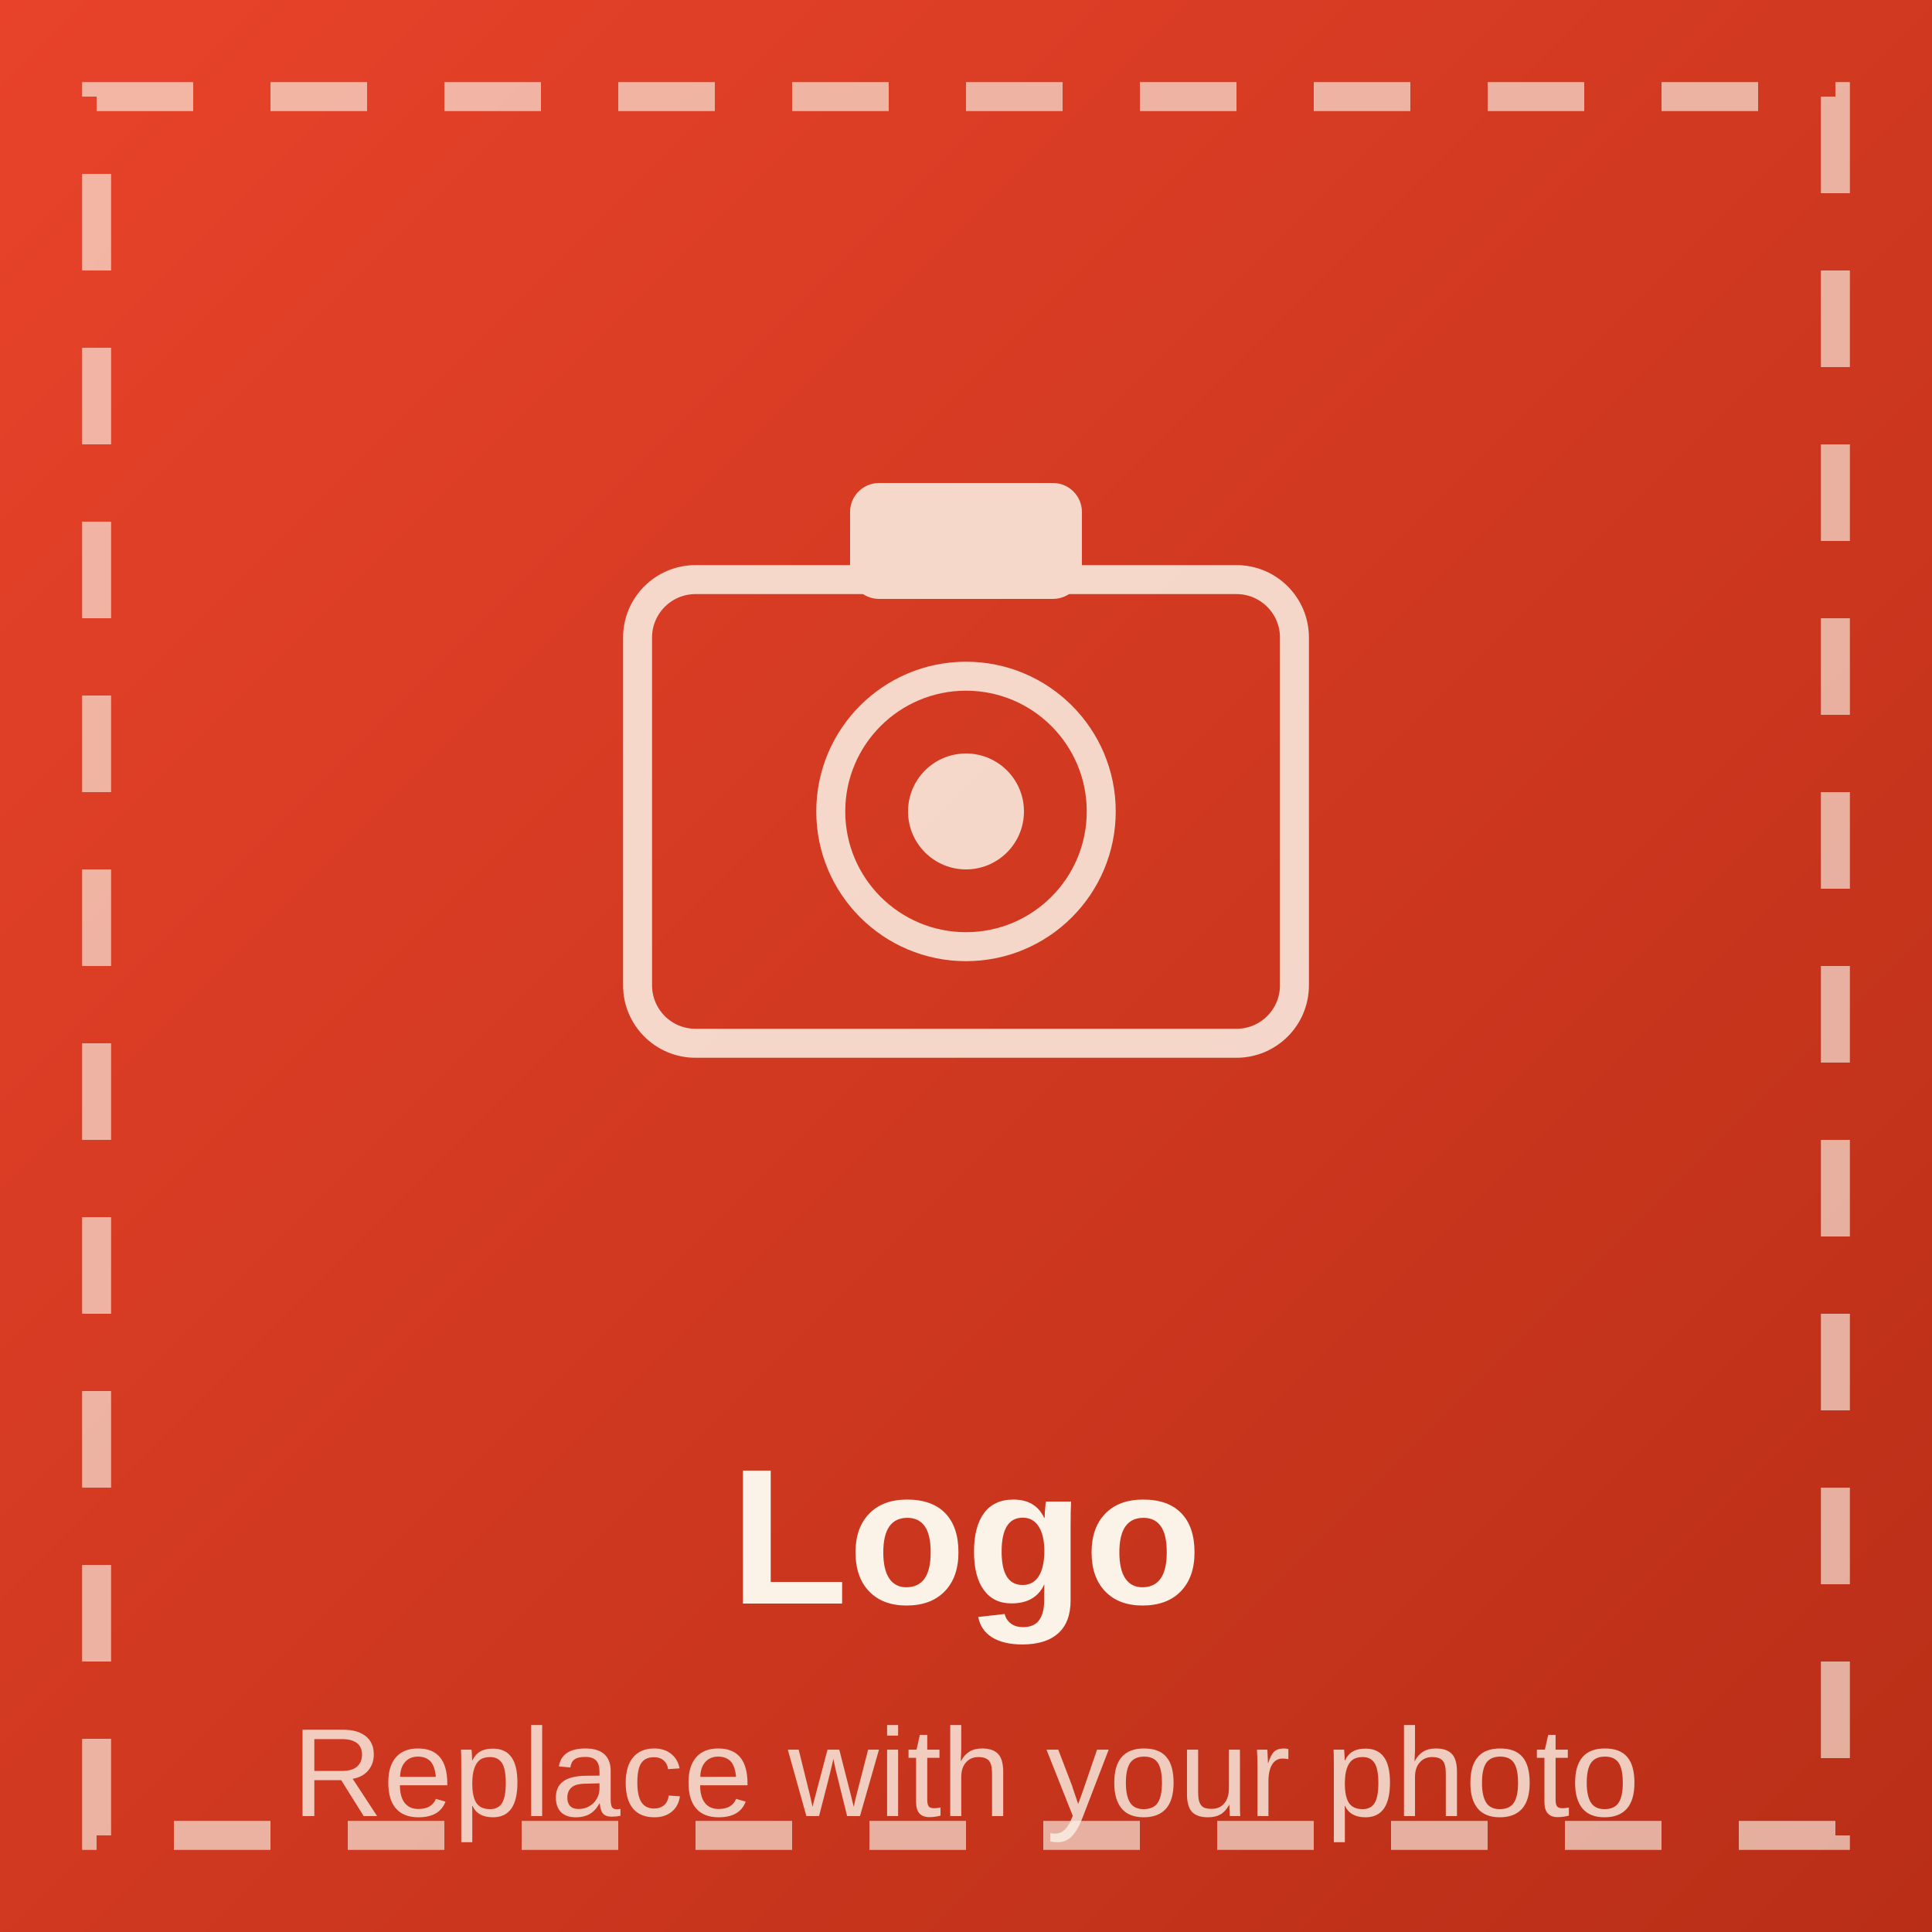
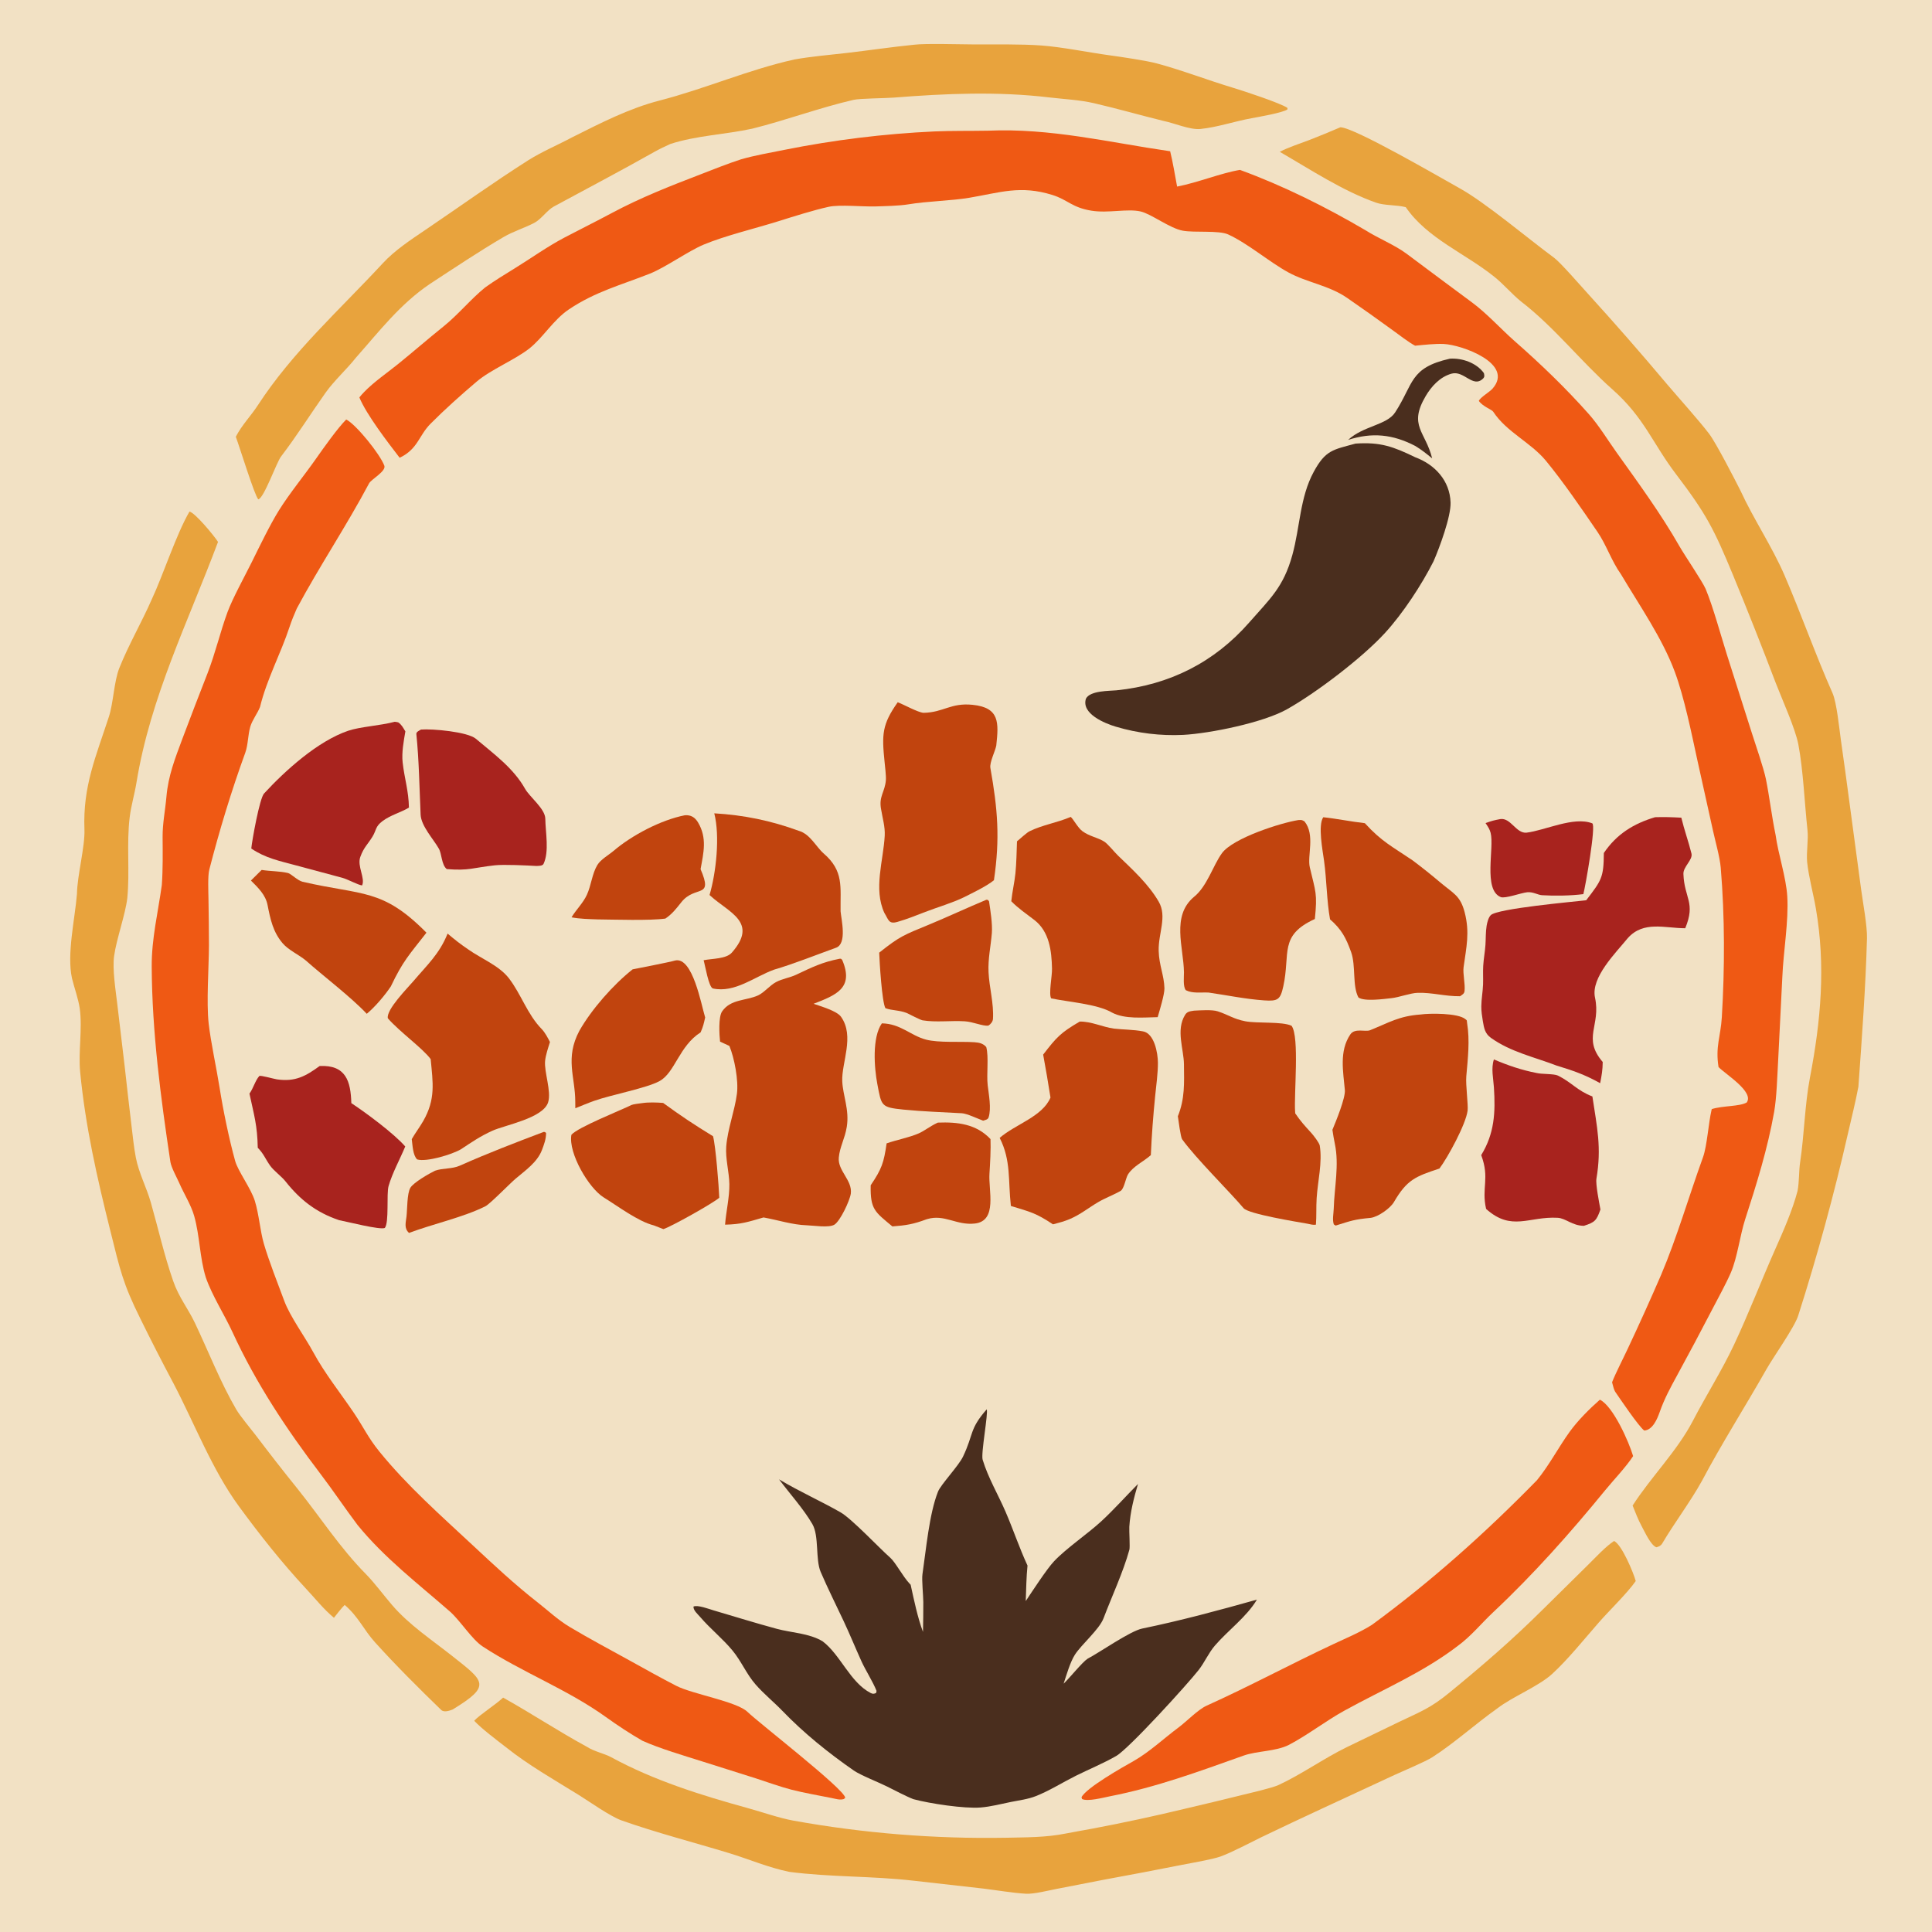
- <svg xmlns="http://www.w3.org/2000/svg" viewBox="0 0 200 200" role="img" aria-label="Placeholder image: Logo">
-   <defs>
-     <linearGradient id="g" x1="0%" y1="0%" x2="100%" y2="100%">
-       <stop offset="0%" stop-color="#E8432A" />
-       <stop offset="100%" stop-color="#B92E17" />
-     </linearGradient>
-   </defs>
-   <rect width="200" height="200" fill="url(#g)" />
-   <rect x="10" y="10" width="180" height="180" fill="none" stroke="#FBF3E7" stroke-width="3" stroke-dasharray="10 8" opacity="0.65" />
-   <g transform="translate(100.0,82.0)" opacity="0.85">
-     <rect x="-34" y="-22" width="68" height="48" rx="6" fill="none" stroke="#FBF3E7" stroke-width="3" />
-     <rect x="-12" y="-32" width="24" height="12" rx="3" fill="#FBF3E7" />
-     <circle cx="0" cy="2" r="14" fill="none" stroke="#FBF3E7" stroke-width="3" />
-     <circle cx="0" cy="2" r="6" fill="#FBF3E7" />
-   </g>
-   <text x="100.0" y="166" font-family="Arial, sans-serif" font-size="20" font-weight="700" fill="#FBF3E7" text-anchor="middle">Logo</text>
-   <text x="100.0" y="188" font-family="Arial, sans-serif" font-size="13" fill="#FBF3E7" opacity="0.8" text-anchor="middle">Replace with your photo</text>
+ <svg xmlns="http://www.w3.org/2000/svg" version="1.1" style="display: block;" viewBox="0 0 2048 2048" width="1024" height="1024" preserveAspectRatio="none">
+   <path transform="translate(0,0)" fill="rgb(242,225,196)" d="M 0 0 L 2048 0 L 2048 2048 L 0 2048 L 0 0 z" />
+   <path transform="translate(0,0)" fill="rgb(239,89,20)" d="M 1047.18 138.539 C 1114.01 135.654 1174.7 150.806 1240.41 160.343 C 1243.18 171.362 1245.62 186.333 1247.78 197.783 C 1269.8 193.534 1294.27 183.437 1314.41 180.096 C 1360.54 196.987 1405.29 219.301 1447.46 244.062 C 1460.92 252.616 1478.54 259.655 1491.19 269.084 C 1514.11 286.171 1537.22 303.518 1560.24 320.471 C 1576.23 332.238 1591 348.786 1605.89 361.865 C 1633.56 386.168 1659.87 411.486 1684.32 439.053 C 1694.99 451.141 1704.21 466.405 1713.68 479.67 C 1736.33 511.374 1761.05 545.239 1780.32 579.093 C 1785.91 588.91 1804.84 616.612 1808.12 624.461 C 1815.83 642.91 1824.28 673.937 1830.6 693.967 L 1857.07 777.172 C 1860.92 789.291 1869.64 814.422 1871.94 825.876 C 1875.81 845.164 1878.07 865.222 1882.21 885.098 C 1884.95 905.436 1893.41 930.035 1894.59 950.327 C 1896.13 977 1890.45 1008.66 1889.34 1035.71 L 1884.89 1124.68 C 1883.97 1140.69 1883.36 1163.45 1880.68 1178.61 C 1873.86 1217.27 1862.05 1255.3 1849.94 1292.56 C 1844.53 1309.22 1841.64 1333.11 1834.86 1348.84 C 1829.87 1360.41 1820.89 1376.81 1814.86 1388.34 C 1802.76 1411.69 1790.4 1434.9 1777.79 1457.98 C 1770.73 1470.92 1764.29 1482.74 1759.4 1496.68 C 1756.84 1503.97 1751.9 1515.97 1742.94 1516.42 C 1736.9 1511.86 1717.3 1482.78 1712.12 1475.23 C 1710.97 1473.55 1709.74 1468.77 1709.21 1466.59 L 1708.88 1465.2 C 1712.57 1455.69 1720.94 1439.49 1725.62 1429.42 C 1737.77 1403.61 1749.5 1377.62 1760.83 1351.44 C 1777.49 1312.3 1790.65 1267 1805.26 1226.69 C 1809.56 1214.79 1811.03 1190.7 1814.25 1176.9 L 1814.55 1175.67 C 1826.58 1171.95 1843.99 1173.05 1851.59 1168.68 C 1859.62 1157.47 1829.72 1139.17 1821.73 1131.16 C 1818.21 1109.5 1823.98 1098.63 1825.2 1078.42 C 1828.34 1026.32 1828.41 971.793 1824.05 919.742 C 1823.11 908.61 1818.27 891.646 1815.85 880.556 L 1799.19 805.43 C 1793.04 777.109 1785.42 739.556 1775.54 712.662 C 1762.32 676.714 1737.7 641.531 1718.21 608.624 C 1708.48 595.074 1702.69 577.404 1693.47 563.932 C 1676.72 539.45 1657.44 511.163 1638.69 488.379 C 1622.76 469.04 1596.96 457.953 1582.88 436.449 C 1581.29 434.03 1571.99 431.143 1567.62 424.985 C 1569.19 421.134 1578.86 415.715 1582.17 411.953 C 1605.56 385.335 1549.29 365.502 1530.5 364.629 C 1521.18 364.196 1509.4 365.572 1500.07 366.455 C 1494.09 363.433 1482.32 354.431 1476.45 350.15 C 1460.33 338.416 1444.44 327.111 1428.02 315.784 C 1408.62 302.4 1385.4 299.541 1365.6 288.688 C 1345.39 277.609 1322.81 258.082 1301.9 248.507 C 1291.98 243.963 1266.23 246.836 1253.76 244.537 C 1239.97 241.994 1220.31 226.715 1209.06 224.151 C 1195.04 220.956 1174.91 226.2 1157.09 223.355 C 1136.32 220.037 1131.88 211.746 1115.55 206.657 C 1081.62 196.083 1060.2 204.139 1027.28 209.678 C 1008.71 212.802 982.917 213.291 963.246 216.552 C 952.906 218.266 938.505 218.467 928.019 218.827 C 915.552 219.255 889.985 216.69 878.521 219.207 C 862.086 222.814 840.959 229.552 824.576 234.68 C 800.126 242.332 769.056 249.685 746.003 259.265 C 729.851 265.976 705.32 283.553 688.929 290.05 C 658.129 302.257 631.142 309.099 603.004 327.998 C 586.55 339.05 575.595 358.009 561.1 369.434 C 545.874 381.436 520.517 391.629 505.36 404.471 C 489.168 418.189 471.313 434.152 456.398 449.169 C 444.068 461.583 443.014 475.436 424.983 484.572 L 423.64 485.239 C 411.168 469.013 388.448 439.499 380.941 421.276 C 382.526 419.296 384.207 417.395 385.979 415.581 C 396.289 404.883 410.199 395.411 421.88 385.974 C 438.038 372.92 453.804 359.148 469.984 346.171 C 485.681 333.581 499.006 317.099 514.2 304.777 C 524.225 297.573 534.823 291.121 545.358 284.626 C 562.817 273.863 580.245 261.334 598.368 251.823 C 615.106 243.04 631.937 234.716 648.54 225.822 C 678.701 209.666 710.302 197.219 742.191 184.989 C 756.547 179.484 770.873 173.631 785.506 168.907 C 799.86 164.741 816.572 161.847 831.414 158.863 C 883.887 148.343 937.081 141.81 990.54 139.322 C 1008.75 138.521 1028.68 138.877 1047.18 138.539 z" />
+   <path transform="translate(0,0)" fill="rgb(239,89,20)" d="M 367.011 444.692 C 377.458 449.919 402.874 481.416 407.404 493.638 C 409.573 499.492 393.538 508.061 391.27 512.336 C 367.307 557.487 338.676 600.063 314.585 645.089 C 311.848 651.321 309.149 657.831 307.013 664.317 C 297.467 693.297 282.875 719.738 275.616 749.483 C 272.859 756.41 267.414 763.23 265.313 770.352 C 262.738 779.082 263.091 789.439 259.95 798.075 C 245.246 838.502 232.638 880.076 221.894 921.711 C 220.075 928.764 220.913 945.669 221.002 953.155 C 221.271 969.469 221.438 985.785 221.502 1002.1 C 221.372 1026.14 218.697 1062.48 221.191 1084.86 C 223.419 1104.84 229.49 1132.13 232.77 1152.95 C 236.532 1176.84 242.813 1207.3 249.272 1230.65 C 252.291 1241.57 266.035 1259.67 270.155 1273.03 C 274.504 1287.14 275.854 1305.23 279.663 1318.27 C 285.179 1337.15 294.389 1360.26 301.331 1379.01 C 307.468 1395.6 323.159 1416.97 331.94 1433.17 C 344.516 1456.37 360.776 1476.42 375.327 1498 C 385.308 1512.8 390.216 1524.03 402.14 1538.7 C 431.91 1575.34 466.923 1606.15 501.302 1638.22 C 523.916 1659.31 545.285 1679.32 569.727 1698.46 C 581.11 1707.37 591.34 1717.12 603.907 1724.64 C 625.091 1737.33 647.102 1748.89 668.647 1760.86 C 684.186 1769.5 701.432 1779.11 716.916 1787.06 C 734.003 1795.83 781.062 1803.7 792.322 1814.62 C 804.678 1826.6 894.768 1896.21 895.981 1905.64 L 894.543 1907.07 C 890.29 1908.33 886.295 1906.95 881.787 1906.03 C 868.364 1903.37 852.053 1900.48 839.025 1897.15 C 827.784 1894.28 812.503 1888.79 801.222 1885.14 L 745.528 1867.54 C 726.217 1861.42 698.843 1853.39 680.819 1845.18 C 667.844 1837.71 654.559 1828.96 642.361 1820.19 C 601.462 1790.77 553.531 1772.76 511.689 1745.35 C 500.113 1737.77 487.943 1717.9 476.759 1708.12 C 442.936 1678.57 407.553 1651.57 379.017 1616.54 C 365.746 1598.94 352.998 1579.84 339.705 1562.37 C 303.756 1515.1 271.351 1466.3 246.509 1412.25 C 237.976 1393.68 224.845 1373.46 218.156 1354.12 C 211.633 1333.09 211.84 1310.11 205.84 1288.96 C 202.516 1277.24 194.997 1265.51 190.161 1254.35 C 187.763 1248.83 181.515 1237.58 180.643 1231.78 C 170.35 1163.2 161.194 1094.18 160.818 1024.7 C 160.657 994.907 167.477 967.482 171.543 938.137 C 172.724 921.419 172.494 904.291 172.365 887.51 C 172.25 872.701 175.147 859.229 176.402 844.743 C 178.37 822.032 185.559 804.094 193.444 782.843 C 202.12 759.775 210.957 736.767 219.954 713.823 C 228.593 691.462 233.323 670.201 241.229 648.718 C 246.59 634.151 259.855 610.094 266.989 595.66 C 275.06 579.33 286.323 556.011 295.685 540.992 C 306.924 522.961 322.701 503.811 335.159 485.995 C 342.892 474.935 358.156 453.454 367.011 444.692 z" />
+   <path transform="translate(0,0)" fill="rgb(74,46,30)" d="M 1045.95 1493.96 C 1047.82 1497.69 1039.64 1540.72 1041.65 1547.39 C 1047.38 1566.39 1058.14 1584.46 1065.92 1602.49 C 1074.06 1621.38 1080.59 1640.95 1089.2 1659.55 C 1087.97 1671.51 1087.78 1685.07 1087.33 1697.2 C 1094.22 1686.87 1109.62 1663.2 1117.25 1655.1 C 1130.38 1641.16 1153.02 1625.93 1167.56 1612.5 C 1180.85 1600.21 1193.46 1586.06 1206.3 1573.08 C 1201.9 1588.05 1198.1 1602.78 1197.12 1618.49 C 1196.85 1622.8 1197.99 1639.84 1197.19 1642.77 C 1190.7 1666.37 1178.49 1692.49 1169.81 1715.4 C 1165.31 1727.29 1146.44 1743.13 1139.43 1754.06 C 1134.44 1761.85 1130.4 1775.86 1127.48 1784.74 C 1133.55 1779.1 1147.27 1761.93 1152.88 1758.32 C 1165.6 1751.71 1197.94 1728.97 1210.81 1726.33 C 1251.58 1717.95 1292.48 1706.87 1332.37 1695.68 C 1321.55 1713.94 1301.71 1728.26 1287.84 1744.4 C 1281.07 1752.28 1277 1762.08 1270.63 1770.24 C 1258.81 1785.39 1196.63 1853.72 1183.21 1861.42 C 1169.56 1869.26 1154.64 1875.33 1140.53 1882.36 C 1126.56 1889.32 1112.73 1898.12 1098.27 1903.87 C 1089.67 1907.29 1080.7 1908.32 1071.69 1910.13 C 1061.08 1912.27 1050.26 1915.17 1039.46 1916.02 C 1021.99 1917.39 985.564 1911.86 968.222 1907.19 C 961.183 1904.53 946.907 1897.06 939.729 1893.49 C 931.291 1889.29 912.117 1881.73 905.101 1876.86 C 878.164 1858.17 852.2 1837.26 829.4 1813.63 C 820.218 1804.11 809.732 1795.67 800.959 1785.62 C 791.288 1774.56 785.87 1761 776.518 1749.66 C 766.196 1737.13 752.985 1726.63 742.368 1714.24 C 739.497 1710.89 734.91 1707.14 735.111 1703.02 C 739.565 1701 751.569 1705.64 756.452 1707.07 C 779.04 1713.69 800.739 1720.5 823.56 1726.66 C 839.04 1730.83 857.653 1731.23 872.024 1739.86 C 891.017 1754.2 901.198 1783.5 923.009 1794.68 C 925.323 1795.87 926.55 1795.55 928.668 1794.66 L 929.182 1792.45 C 925.286 1782.55 917.62 1770.83 913.132 1760.93 C 906.594 1746.51 900.851 1732.33 894.078 1717.94 C 886.1 1700.99 877.267 1683.38 869.924 1666.24 C 864.246 1652.99 868.453 1628.21 861.144 1615.6 C 851.799 1599.47 837.241 1583.44 825.799 1568.16 C 847.424 1581.13 870.134 1591.18 890.995 1603.12 C 902.974 1609.97 932.026 1640.97 943.791 1651.33 C 949.259 1656.15 956.996 1671.14 964.365 1678.9 L 965.326 1679.89 C 968.885 1696.17 972.611 1714.3 978.404 1729.9 C 978.595 1719.33 978.811 1709.07 978.744 1698.3 C 978.701 1691.51 976.993 1674.5 977.827 1668.86 C 981.644 1643.04 984.995 1604.66 994.334 1581.17 C 997.311 1573.68 1016.17 1553.87 1020.81 1544.12 C 1032.44 1519.72 1027.3 1515.26 1045.95 1493.96 z" />
+   <path transform="translate(0,0)" fill="rgb(232,163,61)" d="M 1420.87 134.909 C 1435.81 135.148 1526.98 188.292 1547.45 199.667 C 1574.96 214.952 1620.35 253.365 1647.4 273.25 C 1654.21 278.256 1676.15 303.566 1683.3 311.388 C 1711.96 342.911 1740 374.987 1767.41 407.599 C 1779.77 422.167 1800.86 445.547 1811.76 459.856 C 1819.02 469.395 1839.09 508.366 1845.06 520.261 C 1858.84 550.263 1878.69 579.727 1891.71 609.95 C 1909.22 650.621 1924.53 694.098 1942.57 734.744 C 1947.01 744.765 1949.74 772.497 1951.39 784.299 C 1954.69 807.35 1957.85 830.42 1960.88 853.508 L 1972.9 942.971 C 1974.72 956.465 1979.44 981.761 1979.08 994.674 C 1977.64 1046.9 1973.72 1099.85 1969.98 1151.99 C 1966.84 1168.68 1962.62 1185.27 1958.84 1201.84 C 1944.14 1266.39 1926.28 1331.74 1906.14 1394.72 C 1902.2 1407.02 1879.88 1438.41 1872.45 1451.53 C 1849.98 1491.16 1825.32 1529.74 1803.97 1570.08 C 1791.89 1591.91 1774.85 1614.39 1762.05 1636.11 C 1760.65 1638.5 1758.39 1639.51 1755.87 1640.19 C 1749.89 1638.16 1743.45 1623.7 1740.06 1617.49 C 1736.49 1610.97 1733.47 1602.93 1730.64 1595.96 C 1750.14 1565.61 1777.84 1538.21 1794.49 1506.2 C 1808.43 1479.41 1825.21 1452.91 1838.03 1425.71 C 1853.55 1392.76 1866.81 1358.06 1881.63 1324.68 C 1890.36 1305.04 1900 1283.24 1905.47 1262.52 C 1907.38 1252.58 1906.74 1241.79 1908.23 1231.87 C 1912.6 1202.95 1913.14 1170.96 1918.6 1142.45 C 1930.19 1082 1935.44 1023.97 1924.87 962.91 C 1922.09 946.801 1917.42 930.195 1915.65 913.953 C 1914.67 903.321 1917.13 890.335 1916.01 879.968 C 1912.95 851.886 1911.54 816.598 1906.35 789.287 C 1903.08 772.053 1889 741.256 1882.39 724.029 C 1867.85 685.794 1852.79 647.759 1837.21 609.934 C 1816.93 560.939 1808.82 544.9 1776.8 502.842 C 1751.48 469.591 1743.25 442.868 1708.93 412.5 C 1676.29 383.622 1647.62 346.703 1612.32 319.554 C 1602.78 311.868 1593.89 301.25 1584.15 293.493 C 1553.44 268.645 1513.06 252.975 1490.15 219.607 C 1480.16 217.021 1467.79 218.019 1458.66 214.819 C 1423.58 202.526 1388.74 179.496 1356.63 160.956 C 1364.72 156.552 1378.68 151.938 1387.96 148.41 C 1399.01 144.109 1409.98 139.608 1420.87 134.909 z" />
+   <path transform="translate(0,0)" fill="rgb(232,163,61)" d="M 1710.98 1633.51 C 1719.19 1637.39 1731.62 1667.22 1733.95 1675.99 C 1725.17 1688.63 1705.78 1707.34 1694.71 1720 C 1679.67 1737.2 1661.98 1759.24 1645.42 1774.37 C 1630.75 1787.79 1603.3 1798.5 1587.08 1811.07 C 1564.19 1827.31 1541.51 1847.87 1518.39 1862.69 C 1510.89 1867.5 1488.12 1876.98 1478.61 1881.36 L 1400.19 1917.74 C 1379.16 1927.5 1358.19 1937.39 1337.29 1947.42 C 1325.52 1953.17 1305.56 1963.74 1293.81 1967.97 C 1285.18 1971.08 1262.32 1974.97 1252.02 1976.99 C 1224.64 1982.41 1197.21 1987.63 1169.75 1992.66 L 1119.78 2002.37 C 1111.25 2004.05 1095.71 2007.93 1087.6 2007.44 C 1073.26 2006.57 1057 2003.77 1042.61 2002 L 968.05 1993.58 C 923.481 1988.49 880.983 1989.98 836.784 1984.27 C 814.469 1979.72 794.306 1970.89 772.329 1964.21 C 735.099 1952.88 695.465 1942.68 658.84 1929.71 C 646.934 1925.5 624.258 1909.4 613.057 1902.46 C 587.359 1886.55 559.96 1871 536.411 1852.18 C 526.925 1844.83 510.388 1832.43 502.678 1824.07 C 508.354 1817.83 524.574 1807.61 533.347 1799.55 C 562.902 1816.02 592.265 1835.46 622.204 1851.71 C 629.704 1856.65 640.537 1858.72 648.061 1862.82 C 693.58 1887.59 743.613 1903.14 793.419 1916.87 C 808.274 1920.96 825.851 1927.18 841.069 1929.95 C 915.388 1943.34 990.842 1949.42 1066.35 1948.09 C 1087.78 1947.62 1108.53 1947.85 1129.62 1943.64 C 1139.03 1941.76 1148.69 1940.2 1158.14 1938.4 C 1191 1932.19 1223.7 1925.16 1256.2 1917.32 C 1276.61 1912.56 1296.97 1907.66 1317.31 1902.61 C 1325.57 1900.58 1348.3 1895.41 1355.32 1892.18 C 1379.17 1881.19 1403.96 1863.59 1427.54 1852.12 L 1483.51 1825.08 C 1506.25 1814.25 1516.64 1810.49 1536.26 1794.4 C 1571.62 1765.43 1603 1738.37 1635.48 1706.1 L 1683.16 1659.05 C 1691.08 1651.29 1702.02 1639.33 1710.98 1633.51 z" />
+   <path transform="translate(0,0)" fill="rgb(232,163,61)" d="M 200.884 542.254 C 207.21 543.918 227.276 568.328 231.112 574.439 C 199.413 659.202 159.408 739.016 144.655 829.638 C 142.709 841.592 138.996 854.001 137.51 866.021 C 133.999 894.426 137.717 923.647 134.941 952.096 C 132.827 969.743 123.436 995.395 120.954 1013.48 C 119.044 1027.41 122.541 1049.26 124.247 1063.71 L 132.106 1129.85 C 134.429 1151.02 136.86 1172.18 139.399 1193.33 C 140.746 1204.48 141.908 1216.27 144.033 1227.28 C 147.1 1243.19 155.525 1259.35 159.853 1274.56 C 167.833 1302.61 174.009 1330.47 183.652 1358.15 C 189.624 1375.3 199.334 1387.05 206.631 1402.41 C 220.886 1432.42 233.733 1465.42 250.436 1494.08 C 254.403 1500.89 266.204 1515.05 271.366 1521.77 C 285.868 1540.95 300.664 1559.9 315.751 1578.62 C 339.99 1608.91 360.305 1640.61 387.873 1668.6 C 397.252 1678.12 406.91 1691.32 415.86 1701.68 C 433.779 1722.52 458.071 1738.57 479.656 1755.65 C 513.531 1782.46 521.416 1786.78 479.781 1812.17 C 476.466 1813.41 470.741 1815.51 467.676 1812.61 C 443.946 1789.6 419.693 1765.48 397.533 1740.93 C 385.364 1727.46 380.327 1714.21 365.381 1701.29 C 362.197 1704.3 356.968 1711.19 353.987 1714.92 C 342.64 1705.49 333.834 1694.04 323.79 1683.43 C 298.452 1656.15 275.222 1626.75 253.233 1596.71 C 224.843 1557.92 206.313 1509.26 183.922 1466.49 C 171.857 1443.86 160.17 1421.03 148.866 1398.01 C 130.009 1360.07 127.287 1345.92 116.976 1304.73 C 102.918 1248.57 90.538 1194.08 84.957 1136.21 C 82.902 1114.92 87.5 1090.52 84.528 1068.94 C 82.899 1058.17 78.853 1047.58 76.292 1036.98 C 70.703 1011.37 79.359 974.608 81.585 947.622 C 81.801 928.352 90.229 897.388 89.516 879.203 C 87.72 833.42 101.635 802.145 115.466 759.642 C 120.239 744.975 120.785 722.511 126.513 708.096 C 136.166 683.804 150.193 659.699 160.749 635.613 C 173.064 609.289 187.048 565.791 200.884 542.254 z" />
+   <path transform="translate(0,0)" fill="rgb(232,163,61)" d="M 968.971 47.412 C 980.849 45.886 1017.46 47.029 1031.09 47.066 C 1052.78 47.125 1082.56 46.65 1103.84 48.207 C 1125.92 49.823 1154.16 55.644 1176.8 58.714 C 1188.65 60.321 1215.3 64.292 1226.17 67.199 C 1252.58 74.263 1280.37 85.022 1306.77 92.947 C 1317.59 96.198 1356.99 109.112 1364.7 114.343 L 1364.8 115.899 C 1360.59 119.395 1333.69 124.055 1326.6 125.348 C 1308.59 128.633 1290.59 134.875 1272.45 136.73 C 1261.51 137.85 1244.59 130.398 1233.64 128.263 C 1209.22 122.252 1184.72 115.209 1160.22 109.512 C 1144.23 105.794 1128.38 105.186 1112.41 103.284 C 1057.26 96.715 1002.34 99.116 947.129 103.485 C 938.207 104.191 911.595 104.287 904.785 105.856 C 868.995 114.107 833.223 127.484 797.447 136.389 C 768.941 142.611 738.386 143.605 710.654 152.599 C 704.993 155.142 698.886 158.05 693.514 161.084 C 658.348 180.952 622.602 199.675 587.1 218.91 C 580.034 222.738 573.785 232.384 566.387 236.239 C 555.845 241.732 544.288 245.15 533.992 251.159 C 507.473 266.724 481.369 284.217 455.601 301.04 C 423.974 322.496 402.523 350.651 377.319 379.12 C 367.494 391.56 354.197 403.476 345.123 416.278 C 329.244 438.679 314.643 462.061 297.914 483.922 C 293.073 490.248 279.739 528.393 273.778 529.299 C 269.897 525.528 253.667 472.722 249.972 462.994 C 256.145 450.828 266.001 440.86 273.332 429.576 C 310.074 373.024 360.25 328.275 405.785 279.057 C 418.62 265.183 435.464 254.168 451.139 243.545 C 487.311 219.033 522.932 193.444 559.814 169.983 C 574.444 160.752 591.376 153.652 606.672 145.471 C 636.647 130.485 666.649 114.957 699.252 106.555 C 747.559 94.106 793.301 73.878 841.958 63.074 C 860.164 59.798 878.736 58.313 897.126 56.188 C 921.063 53.422 945.008 49.816 968.971 47.412 z" />
+   <path transform="translate(0,0)" fill="rgb(74,46,30)" d="M 1436.94 470.224 C 1463.4 468.431 1476.93 473.411 1500.2 484.712 C 1520.93 492.363 1536.92 509.421 1537.66 532.692 C 1538.14 547.658 1525.92 580.605 1519.61 595.012 C 1507.02 619.932 1487.25 650.053 1468.25 670.855 C 1444.07 697.321 1395.11 734.549 1364.1 751.929 C 1339.07 765.963 1283.01 777.456 1254.25 779.008 C 1230.18 780.163 1206.08 777.238 1182.99 770.355 C 1171.06 766.856 1146.05 756.589 1151.13 740.651 C 1155.55 731.874 1176.27 732.509 1183.55 731.766 C 1239.69 726.032 1287.21 702.153 1324.31 659.763 C 1346.11 634.857 1360.51 622.552 1369.91 588.456 C 1378.18 558.491 1377.87 527.346 1392.57 500.23 C 1405.17 477.009 1412.91 476.804 1436.94 470.224 z" />
+   <path transform="translate(0,0)" fill="rgb(239,89,20)" d="M 1695.95 1483.72 C 1710.02 1490.63 1726.74 1528.46 1731.17 1543.54 C 1723.63 1555.15 1710.53 1568.74 1701.5 1579.79 C 1664.49 1625.09 1625.48 1669 1582.8 1709.06 C 1570.31 1720.79 1559.28 1734.56 1545.35 1744.68 C 1508.14 1773.21 1465.69 1790.94 1424.92 1813.46 C 1405.17 1824.36 1386.03 1839.34 1366.1 1849.74 C 1352 1856.73 1332.47 1855.96 1318.33 1860.99 C 1270.72 1877.9 1225.97 1894.51 1176.19 1904.22 C 1169.24 1905.62 1153.01 1909.95 1147.04 1907.05 L 1146.46 1905.13 C 1151.51 1895.03 1190.74 1872.91 1201.72 1866.74 C 1218.83 1856.98 1233.49 1842.94 1249.22 1831.25 C 1257.63 1825 1270 1812.17 1279.02 1808.11 C 1324.67 1787.52 1368.46 1763.87 1413.73 1742.7 C 1427.4 1736.3 1441.63 1730.41 1454.4 1722.33 C 1517.23 1676.28 1574.85 1624.71 1629.25 1569.07 C 1642.28 1553.15 1651.93 1534.38 1663.94 1517.72 C 1672.58 1505.74 1684.81 1493.54 1695.95 1483.72 z" />
+   <path transform="translate(0,0)" fill="rgb(193,68,14)" d="M 890.224 1016.28 L 891.361 1016.28 C 891.94 1016.74 892.604 1017.18 892.915 1017.92 C 905.381 1047.4 886.284 1054.81 862.444 1064.05 C 870.309 1066.84 887.042 1071.54 891.533 1077.84 C 906.204 1098.45 891.97 1126.48 892.824 1146.15 C 893.483 1161.33 900.539 1176.43 897.625 1194.5 C 895.597 1207.08 890.271 1215.41 889.17 1227 C 887.831 1241.09 903.693 1250.98 901.899 1265.29 C 900.699 1273.13 890.591 1294.4 884.545 1298.17 C 878.752 1301.79 862.405 1299.07 855.206 1298.85 C 839.883 1298.4 824.483 1293.2 809.357 1290.55 C 792.74 1295.36 785.78 1297.81 768.609 1298.2 C 769.636 1284.4 773.375 1269.03 773.157 1255.19 C 772.922 1242.24 768.843 1228.12 769.851 1215.23 C 771.353 1196.56 778.795 1177.78 781.18 1159.38 C 783.003 1145.3 778.52 1121.66 773.167 1108.72 L 763.298 1104.16 C 762.489 1097.03 761.397 1078.02 765.474 1072.12 C 774.629 1058.86 790.904 1061 803.718 1055.1 C 809.843 1052.28 816.183 1044.45 822.638 1041.06 C 828.948 1037.61 837.49 1036.31 843.782 1033.34 C 860.779 1025.31 871.648 1019.88 890.224 1016.28 z" />
+   <path transform="translate(0,0)" fill="rgb(168,35,30)" d="M 1754.49 866.264 C 1764.69 865.971 1772.2 866.233 1782.28 866.777 C 1785.43 879.935 1789.81 891.801 1793.01 904.709 C 1794.7 911.491 1784.21 918.601 1784.49 926.425 C 1785.42 952.31 1797.73 956.594 1786.42 983.974 C 1764.86 983.967 1742.17 975.73 1725.45 994.525 C 1712.94 1009.95 1686.15 1036.15 1690.77 1057.49 C 1697.24 1087.39 1676.97 1100.14 1698.95 1125.76 C 1698.83 1134.54 1697.9 1139.62 1696.23 1148.23 C 1680.32 1139.27 1667.21 1134.75 1650.06 1129.56 C 1626.53 1120.52 1601.39 1115.17 1580.42 1100.15 C 1574.03 1095.57 1573.13 1089.78 1571.87 1082.42 C 1571.01 1077.35 1570.22 1071.98 1570.25 1066.83 C 1570.3 1059.05 1571.84 1051.3 1572.11 1043.53 C 1572.34 1036.92 1571.88 1030.29 1572.28 1023.68 C 1572.72 1016.29 1574.15 1008.97 1574.64 1001.58 C 1575.09 994.927 1574.79 987.945 1575.88 981.376 C 1576.45 977.96 1577.74 972.678 1580.26 970.118 C 1587.21 963.062 1667.6 955.923 1681.44 954.32 C 1697.75 933.055 1699.97 930.274 1700.14 904.208 C 1713.64 884.265 1731.57 873.063 1754.49 866.264 z" />
+   <path transform="translate(0,0)" fill="rgb(193,68,14)" d="M 951.626 744.42 C 957.799 746.693 973.126 755.264 978.991 755.62 C 1000.25 755.24 1007.64 744.761 1030.97 747.131 C 1059.86 750.068 1058.68 766.115 1056.09 790.353 C 1054.89 796.524 1048.81 808.216 1049.85 814.077 C 1057.58 857.61 1060.17 888.628 1053.62 933.053 C 1045.95 939.375 1031.5 946.243 1022.21 950.938 C 1009.17 957.313 994.463 961.398 980.876 966.661 C 971.097 970.448 961.461 974.339 951.366 977.227 C 941.833 979.955 941.943 974.843 937.484 967.756 C 925.687 942.283 936.476 912.236 937.849 885.785 C 938.34 876.343 935.515 867.313 934.033 858.075 C 931.288 844.126 938.112 839.754 939.077 826.792 C 939.385 822.664 938.144 812.085 937.697 807.716 C 934.715 778.57 934.903 768.034 951.626 744.42 z" />
+   <path transform="translate(0,0)" fill="rgb(193,68,14)" d="M 1265.69 1071.33 C 1272.52 1071.02 1284.84 1070.09 1290.82 1072.04 C 1302.4 1075.82 1307.38 1080.12 1320.02 1082.58 C 1332.74 1085.05 1359.14 1082.61 1369.11 1087.37 C 1377.73 1099.01 1371.47 1160.25 1372.9 1178.87 L 1373.01 1180.24 C 1378.63 1188.5 1383.09 1193.39 1389.84 1200.74 C 1392.15 1203.25 1398.53 1211.43 1399 1214.38 C 1401.91 1232.53 1396.84 1252.03 1395.71 1270.08 C 1395.08 1280.01 1395.67 1288.71 1394.93 1298.21 C 1391.89 1298.73 1388.95 1297.78 1385.79 1297.15 C 1375.24 1295.28 1323.49 1286.93 1318.27 1280.74 C 1304.11 1263.91 1267.28 1227.55 1253.06 1207.6 C 1251.51 1205.43 1249.09 1186.83 1248.58 1183.27 C 1256.1 1164.58 1255.25 1148.4 1255.04 1128.08 C 1254.87 1112.13 1246.3 1091.87 1256.23 1075.83 C 1258.55 1072.09 1261.56 1072.04 1265.69 1071.33 z" />
+   <path transform="translate(0,0)" fill="rgb(193,68,14)" d="M 474.471 989.643 C 482.429 996.394 487.709 1000.53 496.353 1006.43 C 510.023 1016.12 529.177 1023.59 539.529 1037.1 C 552.57 1054.11 558.995 1075.27 574.281 1090.91 C 577.67 1094.37 580.786 1100.26 582.983 1104.6 C 581.12 1110.62 578.435 1118.36 577.826 1124.61 C 576.678 1136.39 584.688 1156.78 581.051 1168.45 C 575.777 1185.38 535.393 1192.53 521.874 1198.66 C 509.055 1204.46 499.311 1211.17 488.686 1218.23 C 479.273 1223.81 451.992 1232.03 442.186 1229.04 C 437.64 1224.62 437.36 1214.15 436.483 1207.53 C 440.2 1200.97 444.892 1194.89 448.653 1188.31 C 461.959 1165.03 458.915 1147.98 456.536 1122.71 C 448.183 1111.31 424.157 1094.24 411.152 1079.48 C 409.014 1070.51 432.28 1047.05 438.098 1040.2 C 452.903 1022.76 465.807 1011.24 474.471 989.643 z" />
+   <path transform="translate(0,0)" fill="rgb(193,68,14)" d="M 1144.55 1082.91 C 1156.85 1082.69 1168.73 1088.69 1180.71 1090.35 C 1190.82 1091.51 1201.58 1091.37 1211.55 1093.28 C 1223.64 1095.35 1227.37 1116.16 1227.44 1126.51 C 1227.52 1137.18 1225.61 1151.03 1224.51 1161.98 C 1222.41 1182.94 1220.85 1203.4 1219.93 1224.48 C 1212.16 1231.46 1201.42 1235.96 1195.69 1244.97 C 1193.43 1248.52 1191.55 1260.27 1187.94 1262.36 C 1180.53 1266.65 1171.65 1269.89 1164.25 1274.23 C 1153.87 1280.33 1145.65 1287.18 1134.52 1292.04 C 1127.96 1294.83 1123.08 1296.02 1116.2 1297.85 C 1098.01 1285.78 1092.73 1284.84 1071.58 1278.37 C 1068.5 1251.12 1071.9 1230.23 1059.71 1206.2 C 1076.34 1191.73 1105.03 1183.72 1113.56 1163.47 C 1111.17 1148.25 1108.59 1133.07 1105.8 1117.92 C 1120.16 1099.23 1124.39 1094.74 1144.55 1082.91 z" />
+   <path transform="translate(0,0)" fill="rgb(193,68,14)" d="M 1505.74 1075.42 C 1515.55 1073.99 1545.4 1073.81 1553.23 1080.23 C 1555.55 1082.13 1554.62 1080.98 1555.18 1084.42 C 1558.24 1103.21 1555.98 1122.01 1554.34 1140.89 C 1553.53 1150.23 1556.52 1171.25 1555.72 1177.35 C 1553.8 1191.93 1534.86 1226.72 1525.87 1238.7 C 1500.48 1247.1 1491.45 1250.48 1477.67 1274.16 C 1473.75 1280.9 1461 1289.85 1453.12 1290.97 C 1435.43 1292.62 1432.5 1293.98 1415.85 1299.16 L 1413.9 1297.91 C 1412.15 1292.96 1413.65 1286.58 1413.81 1281.26 C 1414.48 1258.58 1419.72 1234.95 1415 1212.53 C 1413.95 1207.55 1413.18 1202.66 1412.41 1197.66 C 1416.22 1188.57 1426.33 1163.84 1425.61 1155.53 C 1423.92 1136.22 1419.39 1114.29 1431.37 1096.58 C 1436.12 1089.46 1447.3 1094.11 1452.3 1092.09 C 1472.61 1083.86 1483.25 1077.02 1505.74 1075.42 z" />
+   <path transform="translate(0,0)" fill="rgb(193,68,14)" d="M 1135 865.968 C 1137.66 868.03 1142.53 877.525 1147.41 881.098 C 1155.08 886.705 1162.79 887.435 1170.43 892.067 C 1174.21 894.356 1181.27 903.219 1185.1 906.915 C 1200.57 921.862 1217.26 936.95 1228.19 955.628 C 1237.52 971.585 1227.75 989.253 1228.25 1007.96 C 1228.66 1023.27 1233.99 1033.85 1234.35 1047.61 C 1234.51 1054.01 1229.25 1071.14 1227.18 1078.22 C 1211.9 1078.51 1192.22 1080.52 1178.79 1073.37 C 1163.27 1064.22 1131.44 1062.03 1114.27 1058.3 C 1111.48 1053.58 1115.39 1034.53 1115.17 1026.78 C 1114.77 1008.07 1112.39 987.531 1096.49 975.256 C 1088.68 969.229 1078.7 962.385 1072.01 955.328 C 1072.98 945.576 1075.42 935.381 1076.39 925.781 C 1077.46 915.072 1077.67 902.665 1078.06 891.822 C 1081.48 889.137 1088.09 882.762 1091.51 881.097 C 1105.56 874.258 1120.15 872.273 1135 865.968 z" />
+   <path transform="translate(0,0)" fill="rgb(193,68,14)" d="M 1402.7 866.311 C 1415.86 867.608 1432.28 870.981 1446.8 872.618 C 1464.66 892.19 1475.3 897.029 1497.44 912.042 C 1507.52 919.582 1517.56 927.653 1527.16 935.757 C 1540.65 947.145 1547.99 949.278 1552.62 967.134 C 1558.18 988.618 1554.39 1003.89 1551.47 1025.24 C 1550.53 1032.15 1553.31 1043.12 1552.48 1050.47 C 1552.17 1053.51 1550.1 1054.33 1547.72 1056.05 C 1531.63 1056.21 1518.36 1052 1502.82 1052.43 C 1495.1 1052.64 1483.01 1057.24 1475.03 1058.09 C 1467.28 1058.92 1446.22 1061.91 1439.98 1057.33 C 1433.39 1045.06 1437.41 1023.73 1432.26 1009.32 C 1426.84 994.183 1422.07 985.135 1409.89 974.527 C 1406.36 955.024 1406.34 932.474 1403.54 912.351 C 1402.02 901.384 1396.92 874.849 1402.7 866.311 z" />
+   <path transform="translate(0,0)" fill="rgb(193,68,14)" d="M 1376.36 869.292 C 1379.93 869.187 1379.78 868.976 1382.83 870.728 C 1394.35 885.061 1385.55 907.074 1388.45 919.414 C 1394.66 945.817 1396.59 947.05 1393.8 974.183 C 1355.49 991.681 1368.03 1010.57 1360.39 1045.38 C 1357.27 1059.63 1354.71 1061.48 1340.06 1060.45 C 1320.15 1059.06 1300.92 1055.01 1281.24 1052.16 C 1273.08 1051.72 1264.26 1053.36 1257.03 1049.65 C 1253.85 1045.91 1255.12 1035.23 1255.05 1030.7 C 1254.7 1004.3 1241.46 971.044 1265.64 950.762 C 1279.64 939.614 1286.06 916.903 1295.42 904.282 C 1307.23 888.343 1357.86 872.161 1376.36 869.292 z" />
+   <path transform="translate(0,0)" fill="rgb(193,68,14)" d="M 757.16 862.155 C 788.609 864.016 817.038 869.848 846.694 880.684 C 858.854 884.111 865.136 897.809 873.141 904.731 C 894.707 923.38 890.668 940.089 891.046 966.021 C 891.838 974.76 898.077 1000.36 886.311 1004.6 C 866.517 1011.73 840.796 1021.99 820.5 1027.89 C 799.922 1035.31 778.886 1052.82 755.803 1047.84 C 751.299 1046.87 747.502 1023.38 745.871 1017.88 C 754.872 1016.05 769.774 1016.65 775.797 1009.8 C 804.171 977.526 772.584 967.414 753.121 949.636 L 752.157 948.74 C 759.122 925.048 763.363 886.422 757.16 862.155 z" />
+   <path transform="translate(0,0)" fill="rgb(168,35,30)" d="M 418.461 765.106 C 419.37 765.112 421.176 765.548 422.153 765.741 C 425.963 768.444 427.249 771.308 429.713 775.302 C 427.928 785.596 425.66 797.801 426.825 808.223 C 428.739 825.349 433.219 838.441 433.478 856.095 C 424.757 861.349 414.264 863.848 405.557 870.332 C 397.594 876.262 399.137 879.933 394.824 886.91 C 389.479 895.557 385.655 898.141 381.926 908.411 C 378.371 918.202 387.426 930.958 383.828 938.599 C 379.295 938.018 368.795 932.126 362.908 930.521 C 346.564 926.063 330.095 921.777 313.757 917.334 C 296.26 912.596 281.474 909.71 266.367 899.466 C 267.147 891.277 275.108 846.357 279.924 841.133 C 302.717 816.406 337.033 785.568 369.005 774.66 C 381.735 770.317 403.041 769.241 418.461 765.106 z" />
+   <path transform="translate(0,0)" fill="rgb(168,35,30)" d="M 338.839 1130.02 C 366.659 1128.65 371.782 1146.16 372.423 1169.36 C 388.154 1179.72 417.682 1201.65 429.57 1215.31 C 423.933 1228.94 415.908 1243.28 411.896 1257.31 C 409.517 1265.63 412.638 1295.92 407.915 1301.7 C 402.689 1303.95 368.492 1295.13 359.429 1293.42 C 335.027 1285.18 318.083 1271.8 302.625 1252.29 C 298.4 1246.96 290.202 1241.06 286.372 1235.67 C 281.203 1228.4 279.764 1223.33 273.236 1216.68 C 272.761 1192.69 269.348 1182.3 264.443 1159.29 C 268.763 1153.21 270.507 1145.5 274.878 1140.62 C 275.841 1139.55 290.27 1143.68 293.448 1144.15 C 312.926 1147.04 324.131 1140.74 338.839 1130.02 z" />
+   <path transform="translate(0,0)" fill="rgb(168,35,30)" d="M 1583.59 1123.04 C 1598.31 1129.33 1613.12 1134.39 1628.94 1137.43 C 1633.88 1138.76 1647.32 1138.13 1651.42 1140.14 C 1666.14 1147.39 1671.76 1156.09 1688 1162.28 C 1692.89 1194.78 1697.92 1216.42 1692.29 1249.4 C 1691.27 1255.32 1695.29 1275.26 1696.52 1282.13 C 1692.4 1293.84 1690.7 1295.65 1678.98 1299.42 C 1666.55 1299.31 1659.9 1291.4 1651.09 1290.9 C 1620.76 1289.21 1602.32 1305.76 1575.33 1281.5 C 1570.18 1258.88 1579.44 1249.33 1570.14 1224.48 C 1584.18 1201.58 1585.34 1179.42 1583.62 1152.79 C 1582.98 1142.81 1580.46 1132.74 1583.59 1123.04 z" />
+   <path transform="translate(0,0)" fill="rgb(168,35,30)" d="M 446.319 773.354 C 458.207 772.377 495.662 775.686 504.453 783.141 C 523.589 799.371 544.238 814.113 556.685 836.298 C 561.416 844.73 577.9 857.348 578.037 867.841 C 578.226 882.389 582.385 902.618 576.153 915.791 C 575.016 918.034 570.874 917.821 568.669 917.966 C 558.444 917.391 534.197 916.192 524.394 917.277 C 501.408 919.82 496.983 923.204 473.586 921.264 C 467.937 916.765 468.395 905.001 465.127 899.493 C 459.617 889.682 446.416 875.667 445.873 863.539 C 444.602 835.2 444.22 806.495 441.353 778.058 C 441.123 775.774 444.641 774.342 446.319 773.354 z" />
+   <path transform="translate(0,0)" fill="rgb(193,68,14)" d="M 680.611 1169.36 C 687.352 1168.31 696.17 1168.59 702.967 1169.16 C 722.636 1183.43 735.171 1191.79 755.847 1204.45 C 758.661 1214.72 762.052 1257.97 762.444 1269.65 C 756.368 1275.21 710.699 1300.78 703.2 1302.91 L 693.098 1298.98 C 676.219 1294.71 655.337 1278.79 640.049 1269.38 C 624.067 1259.54 602.284 1222.32 605.703 1202.94 C 612.23 1195.09 658.181 1176.9 669.505 1171.29 C 671.009 1170.54 678.399 1169.62 680.611 1169.36 z" />
+   <path transform="translate(0,0)" fill="rgb(193,68,14)" d="M 277.361 922.17 C 286.669 923.634 296.633 923.383 305.281 925.437 C 308.551 926.213 315.482 933.485 320.868 934.73 C 384.586 949.458 405.294 941.396 452.047 988.688 C 433.285 1012.79 427.269 1018.48 414.301 1045.64 C 408.12 1054.94 397.4 1067.58 388.778 1074.67 C 372.216 1057 342.458 1034.43 324.045 1018.05 C 316.709 1011.93 305.839 1007.2 299.625 999.918 C 289.353 987.88 286.602 974.441 283.608 959.283 C 281.493 948.575 273.686 941.043 266 933.414 L 277.361 922.17 z" />
+   <path transform="translate(0,0)" fill="rgb(193,68,14)" d="M 715.761 1018.15 C 734.316 1014.07 743.321 1065 747.506 1078.59 C 745.969 1085.3 745.455 1088.05 742.656 1094.36 C 719.873 1108.85 715.549 1137 699.171 1145.97 C 685.368 1153.53 648.125 1160.45 629.802 1166.95 C 623.723 1169.06 615.984 1172.38 609.859 1174.8 L 609.808 1168 C 609.827 1141.42 598.645 1121.91 614.145 1092.69 C 627.229 1069.71 650.106 1043.78 670.63 1027.54 C 670.586 1027.57 710.098 1019.91 715.761 1018.15 z" />
+   <path transform="translate(0,0)" fill="rgb(193,68,14)" d="M 1045.53 953.803 C 1047.73 953.978 1046.72 953.547 1048.41 955.361 C 1049.89 965.173 1052.13 979.11 1051.41 989.042 C 1050.28 1002.99 1047.23 1016.31 1047.89 1030.43 C 1048.64 1046.74 1053.62 1063.73 1052.59 1080.09 C 1052.41 1083 1050.09 1085.81 1047.63 1087.24 C 1041.4 1087.83 1031.56 1083.16 1022.65 1082.62 C 1007.67 1081.7 992.442 1083.95 977.938 1081.59 C 975.789 1081.24 963.86 1075.15 961.192 1073.81 C 952.441 1070.51 946.172 1071.46 938.564 1068.72 C 934.876 1062.08 932.324 1019.66 931.99 1009.85 C 954.082 992.277 958.211 991.13 984.555 980.235 C 1004.7 971.901 1025.21 962.272 1045.53 953.803 z" />
+   <path transform="translate(0,0)" fill="rgb(193,68,14)" d="M 994.17 1190.01 C 1015.13 1189.23 1034.9 1191.46 1049.97 1207.48 C 1050.44 1217.36 1049.55 1234.13 1048.87 1244.12 C 1047.66 1261.76 1057.65 1294.17 1033.43 1296.98 C 1014.02 1299.23 1001.24 1286.84 983.052 1292.25 L 981.764 1292.64 C 968.124 1297.74 960.388 1298.96 945.949 1300.05 C 927.378 1284.53 922.45 1282.08 922.973 1256.45 C 934.759 1238.94 936.852 1232.73 939.849 1212.03 C 950.284 1208.34 963.992 1205.8 973.987 1201.39 C 979.865 1198.79 985.945 1193.87 993.027 1190.54 L 994.17 1190.01 z" />
+   <path transform="translate(0,0)" fill="rgb(193,68,14)" d="M 726.028 864.2 C 732.369 863.756 736.669 866.325 739.961 871.852 C 749.73 888.249 745.837 903.808 742.638 921.329 C 756.482 953.586 737.177 937.637 722.233 956.406 C 716.848 963.17 712.683 968.742 705.321 973.728 C 688.929 976.053 651.339 974.777 633.451 974.604 C 624.108 974.243 615.062 974.159 605.863 972.398 C 610.537 964.488 617.998 957.469 622.107 948.56 C 626.737 938.523 627.584 926.294 633.194 916.976 C 636.784 911.015 645.237 906.368 650.392 901.971 C 669.764 885.448 700.581 869.149 726.028 864.2 z" />
+   <path transform="translate(0,0)" fill="rgb(193,68,14)" d="M 934.817 1084.8 C 954.639 1085.11 965.042 1097.64 981.565 1102.02 C 995.109 1105.61 1018.53 1103.8 1032.79 1104.8 C 1037.95 1105.17 1042 1105.96 1045.47 1109.9 C 1048.31 1120.52 1045.64 1138.51 1046.99 1150.38 C 1048.09 1160.04 1051.08 1174.86 1047.95 1184.5 C 1047.19 1186.84 1044.31 1187.29 1042.14 1187.96 C 1036.5 1185.88 1025.13 1180.46 1019.67 1180.09 C 998.98 1178.93 978.306 1178.28 957.706 1176.22 C 933.705 1173.82 934.448 1172.36 930.026 1149.21 C 926.72 1131.91 924.287 1099.79 934.817 1084.8 z" />
+   <path transform="translate(0,0)" fill="rgb(168,35,30)" d="M 1590.54 868.235 C 1601.53 866.821 1607.08 883.494 1618.02 882.682 C 1637.76 880.345 1668.24 865.135 1687.83 872.766 C 1692.21 874.47 1680.36 940.776 1678.42 947.805 C 1665.65 949.515 1647.66 949.781 1634.66 948.959 C 1630.04 948.667 1625.15 945.233 1618.99 945.815 C 1612.58 946.419 1595.45 952.794 1590.86 950.95 C 1571.9 943.314 1584.29 898.555 1580.09 882.727 C 1579.07 878.911 1577.39 876.544 1575.58 873.763 L 1574.75 872.508 C 1581.29 870.15 1583.71 869.499 1590.54 868.235 z" />
+   <path transform="translate(0,0)" fill="rgb(193,68,14)" d="M 576.322 1199.88 C 577.91 1199.97 577.017 1199.76 578.867 1200.92 C 578.885 1207.56 576.74 1213.09 574.467 1219.1 C 569.59 1231.99 556.834 1240.75 546.49 1249.51 C 540.465 1254.61 519.455 1276.22 514.567 1278.68 C 491.348 1290.37 458.342 1297.58 433.588 1306.96 C 428.162 1302.08 430.124 1296.25 430.92 1289.5 C 431.772 1282.28 431.405 1264.93 435.055 1259.01 C 438.5 1253.43 454.79 1244.05 461.214 1240.98 C 469.643 1238.05 479.121 1239.35 487.417 1235.65 C 516.752 1222.59 546.367 1211.22 576.322 1199.88 z" />
+   <path transform="translate(0,0)" fill="rgb(74,46,30)" d="M 1536.93 380.218 C 1549.94 379.361 1565.17 384.626 1572.99 395.503 C 1573.38 397.674 1574.12 399.345 1572.02 401.369 C 1561.25 411.718 1551.94 392.372 1538.67 396.097 C 1526.25 399.582 1517.22 409.8 1511.32 419.797 C 1492.66 451.401 1511.14 457.36 1518.15 485.902 C 1511.54 480.502 1507.52 477.251 1500.34 472.781 C 1476.39 460.292 1454.42 458.139 1429.08 466.309 C 1445.03 451.447 1470.12 450.69 1478.89 437.195 C 1498.77 406.596 1494.06 389.901 1536.93 380.218 z" />
</svg>
